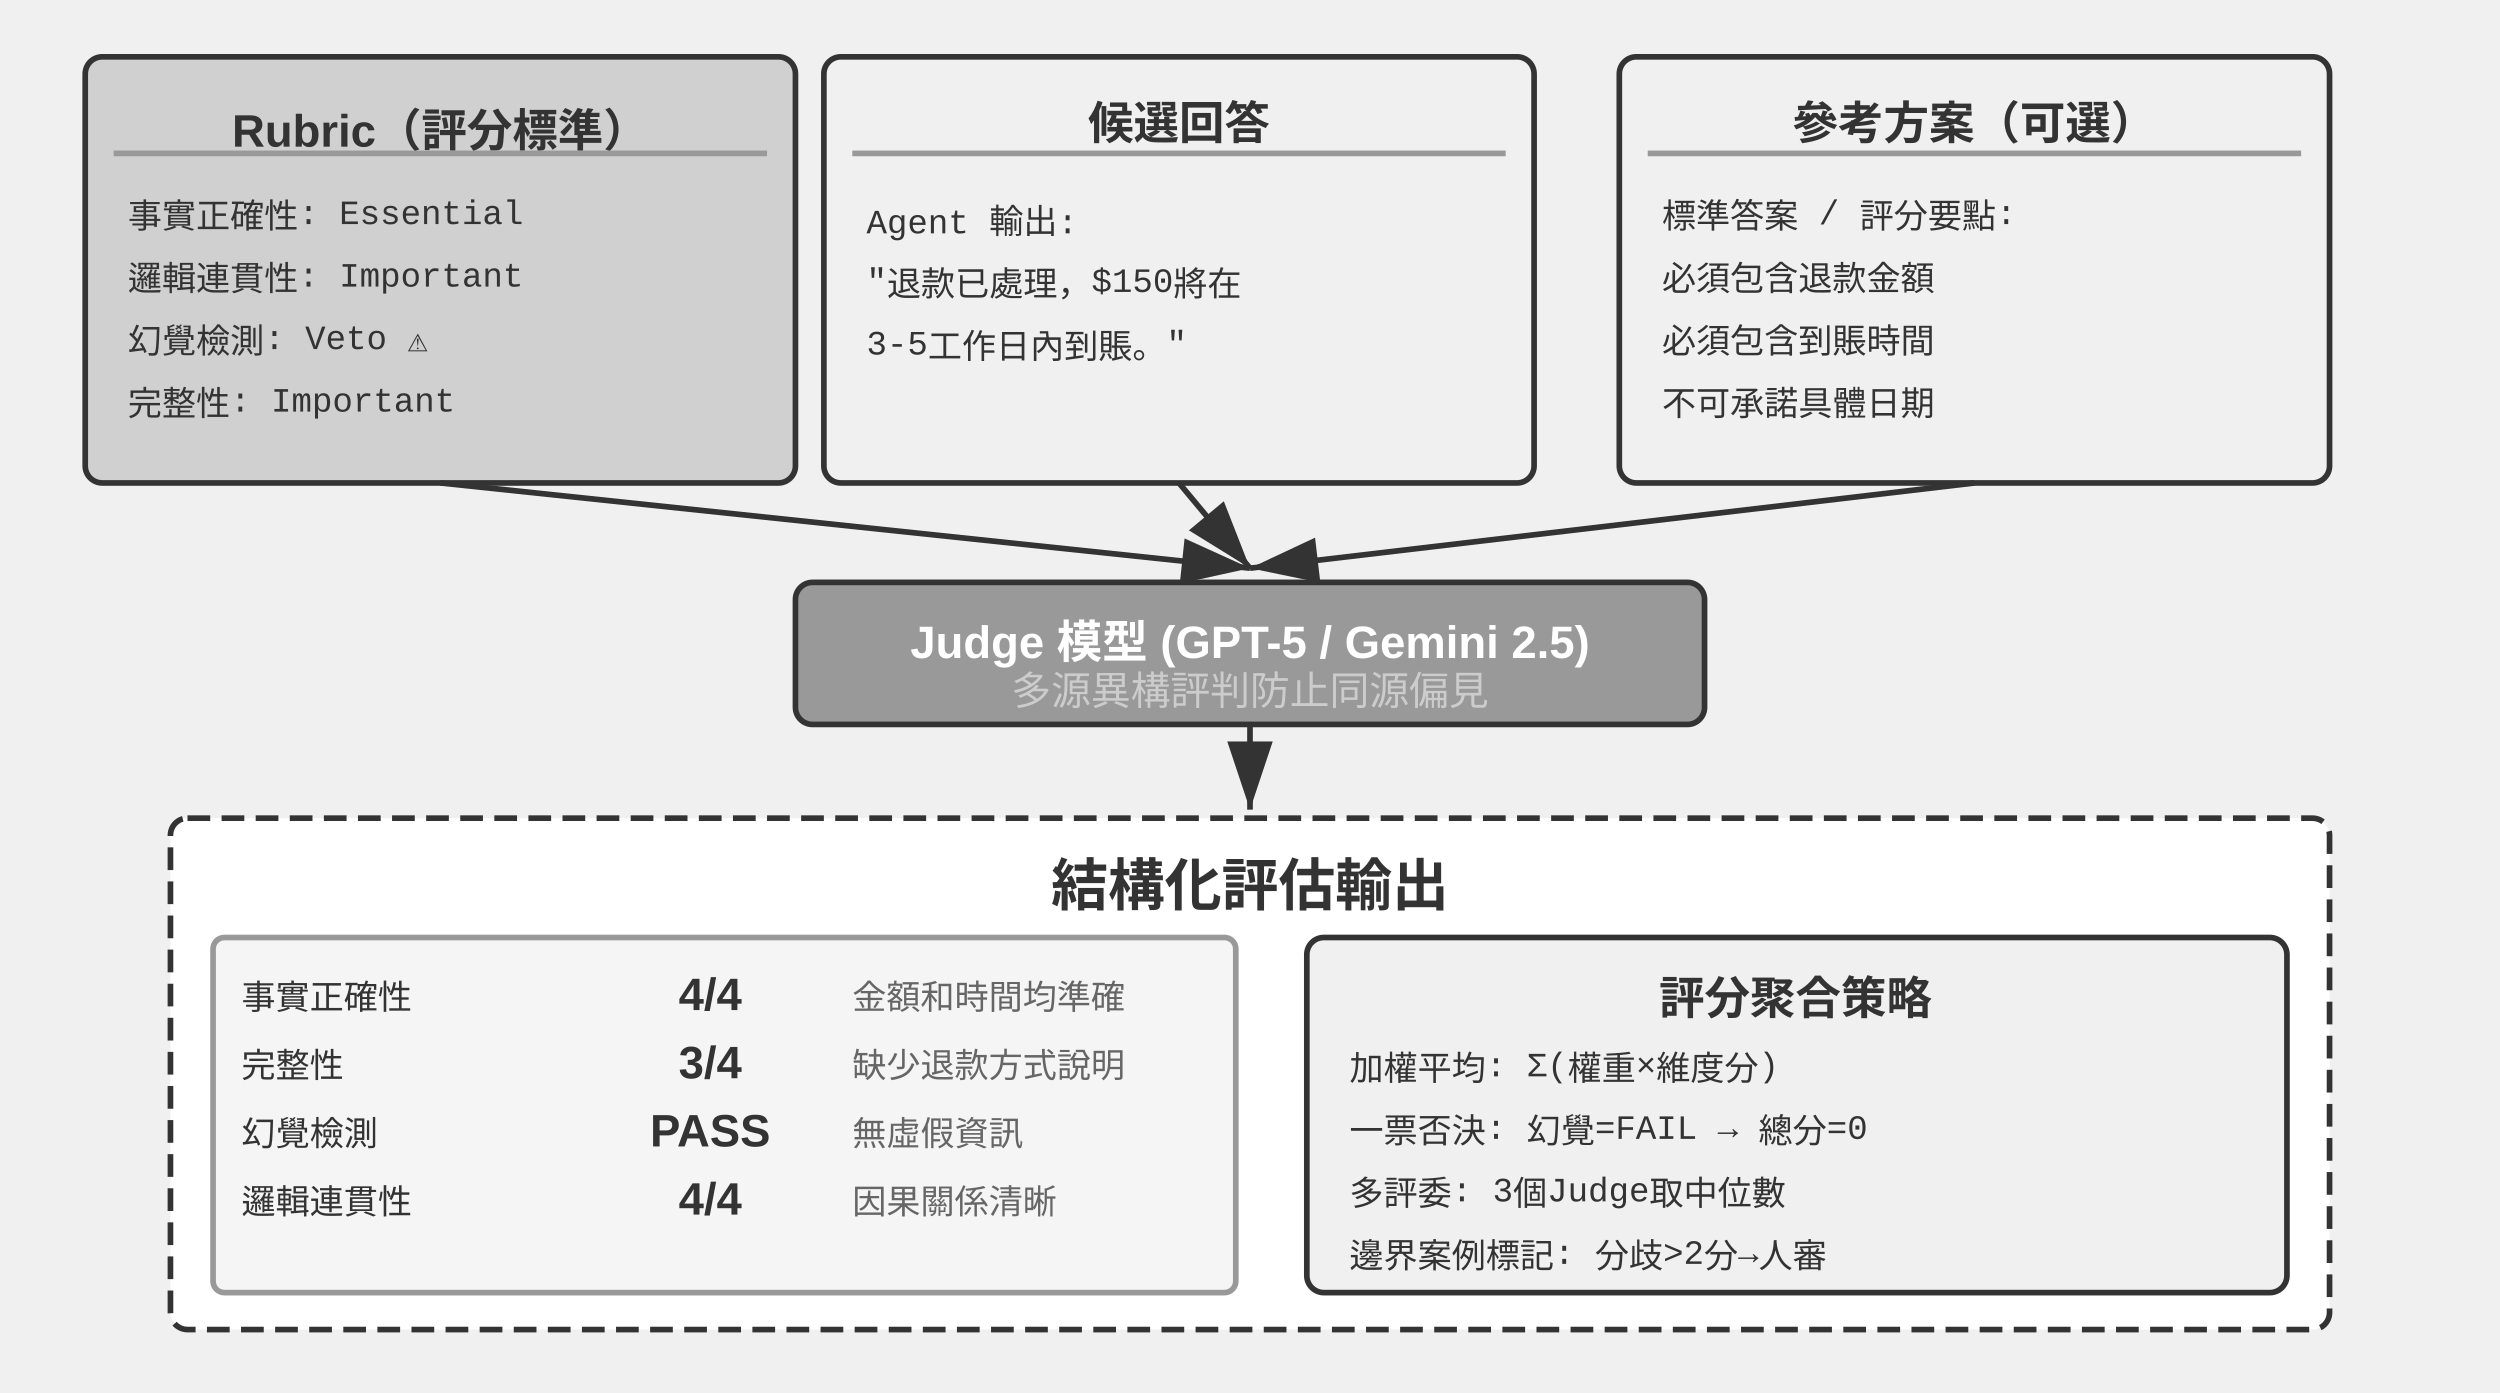
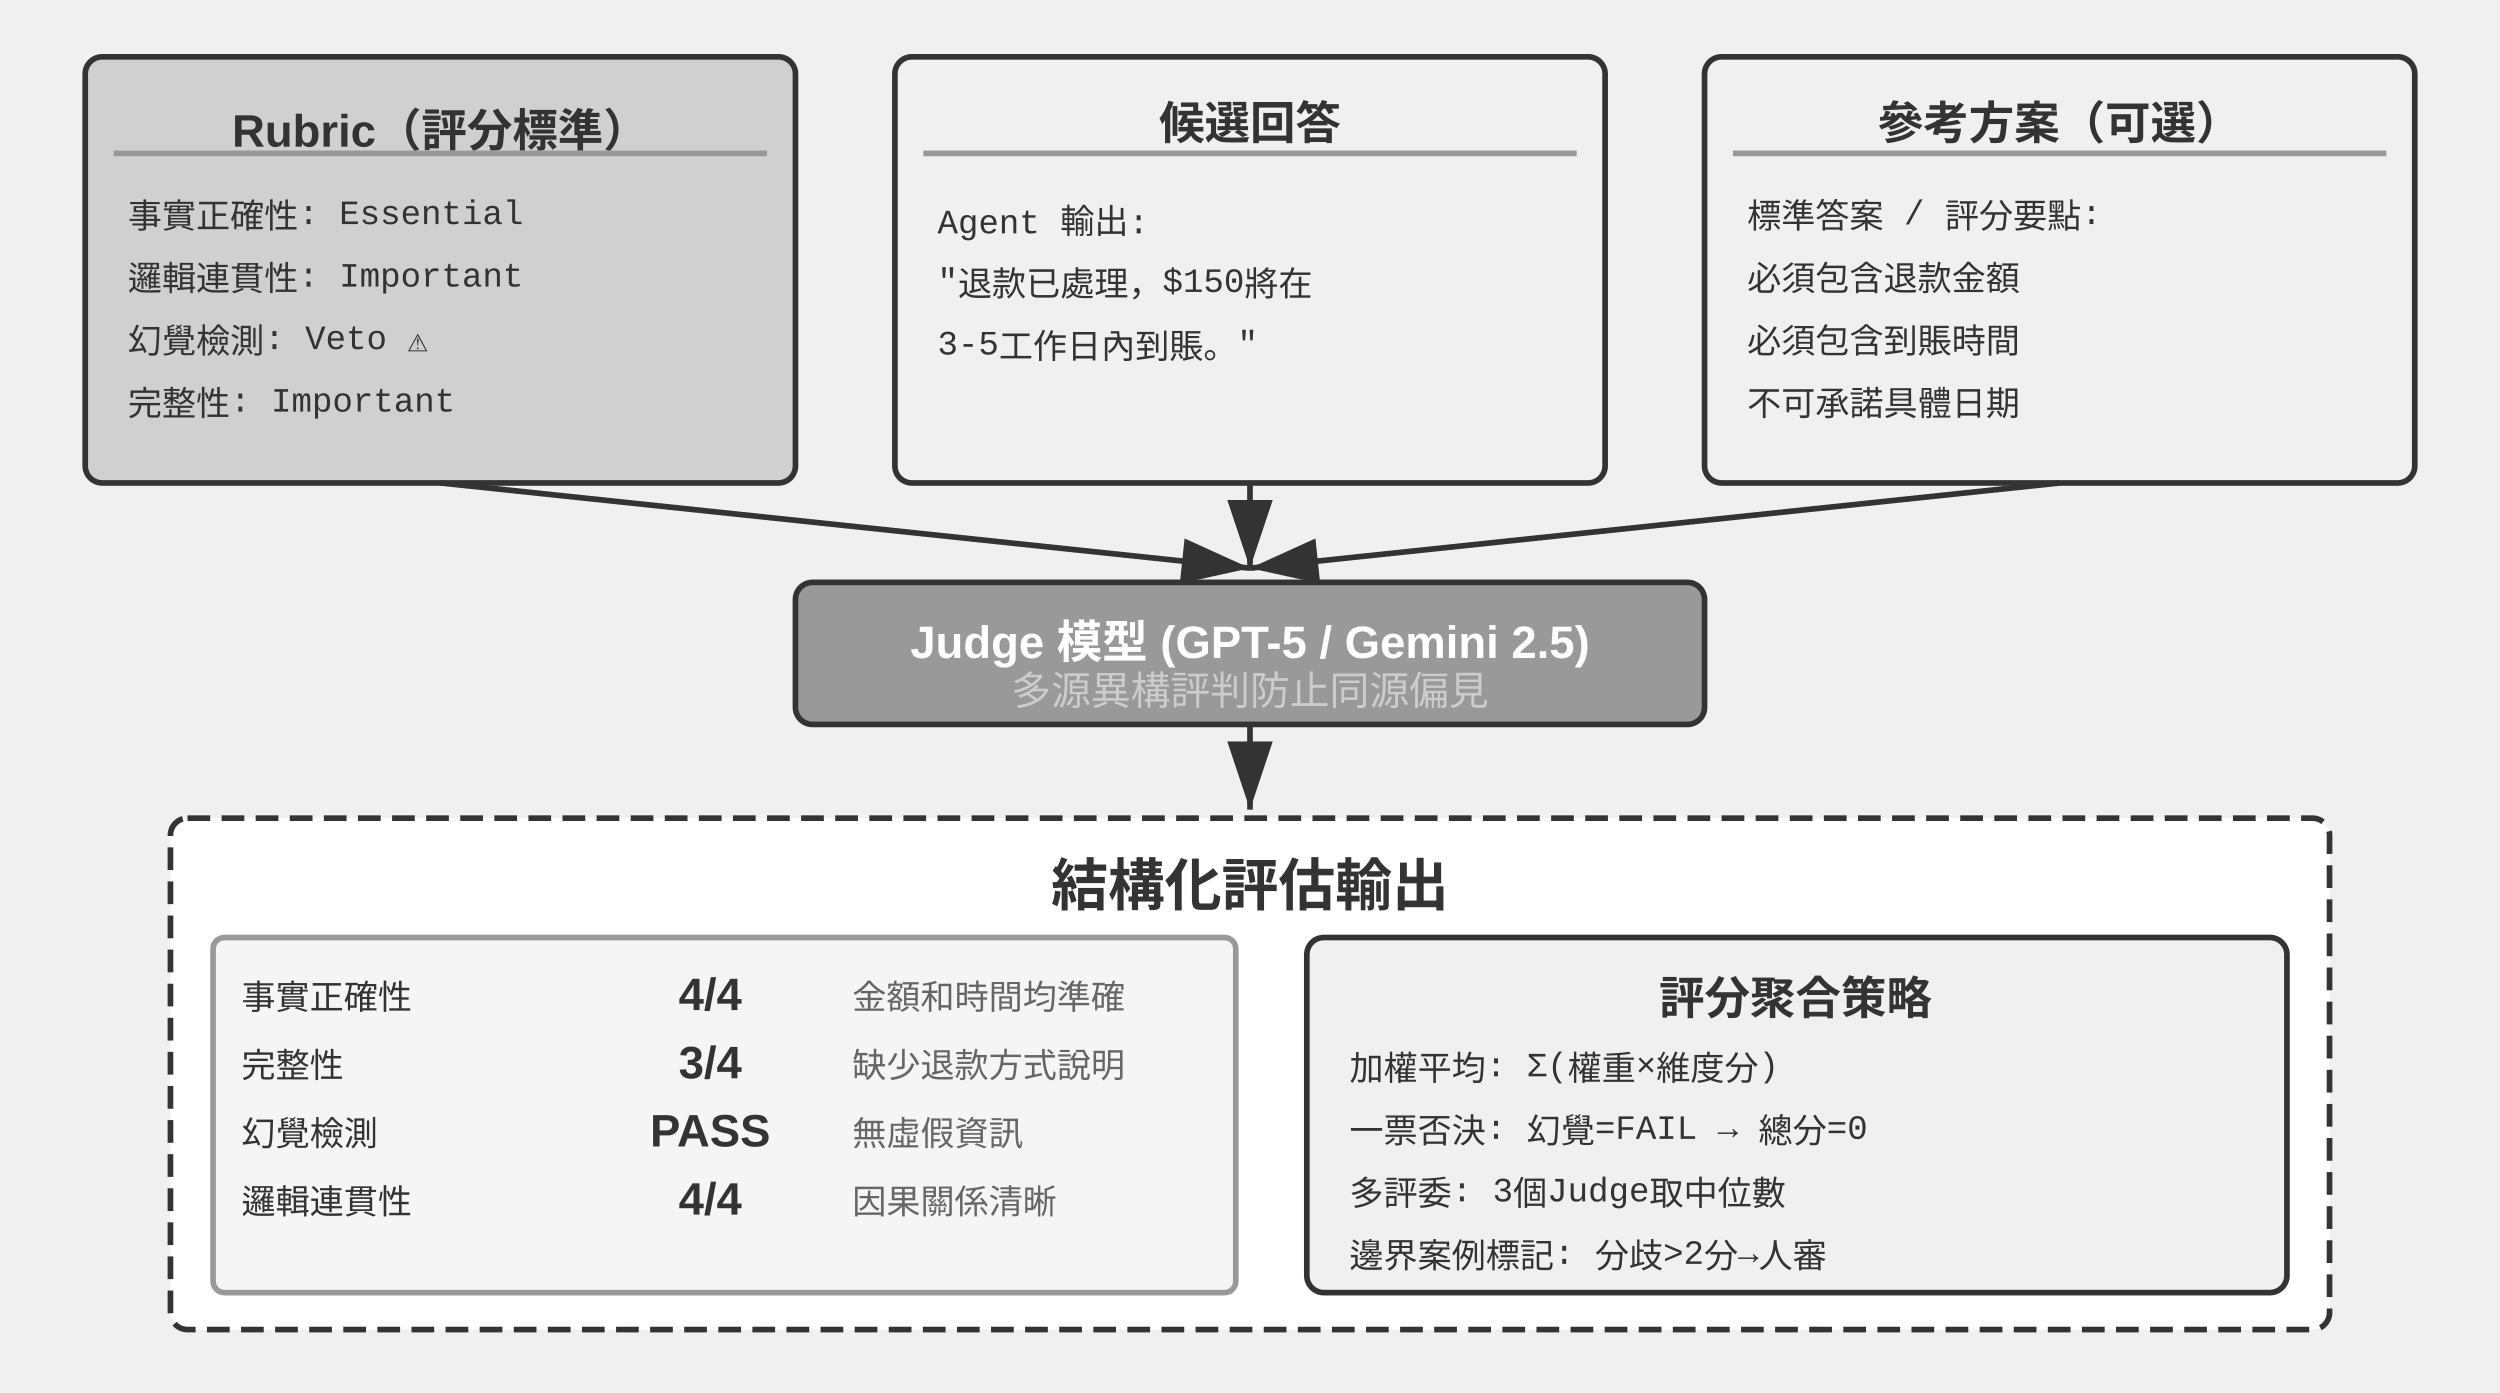
<svg xmlns="http://www.w3.org/2000/svg" viewBox="0 40 880 490" width="880" height="490" style="background:#ffffff">
  <defs>
    <marker id="ah" markerWidth="12" markerHeight="8" refX="12" refY="4" orient="auto">
      <polygon points="0 0, 12 4, 0 8" fill="#333333" />
    </marker>
    <marker id="ah-light" markerWidth="12" markerHeight="8" refX="12" refY="4" orient="auto">
      <polygon points="0 0, 12 4, 0 8" fill="#999999" />
    </marker>
  </defs>
  <rect x="30" y="60" width="250" height="150" rx="6" fill="#d0d0d0" stroke="#333333" stroke-width="2" />
  <text x="155" y="82" font-family="Arial, 'Helvetica Neue', Helvetica, 'PingFang SC', 'Microsoft YaHei', sans-serif" font-size="16" fill="#333333" text-anchor="middle" dominant-baseline="central" font-weight="bold">Rubric（評分標準）</text>
  <line x1="40" y1="94" x2="270" y2="94" stroke="#999999" stroke-width="2" />
  <text x="45" y="115" font-family="'Courier New', Courier, monospace" font-size="12" fill="#333333" text-anchor="start" dominant-baseline="central">事實正確性: Essential</text>
  <text x="45" y="137" font-family="'Courier New', Courier, monospace" font-size="12" fill="#333333" text-anchor="start" dominant-baseline="central">邏輯連貫性: Important</text>
  <text x="45" y="159" font-family="'Courier New', Courier, monospace" font-size="12" fill="#333333" text-anchor="start" dominant-baseline="central">幻覺檢測: Veto ⚠</text>
  <text x="45" y="181" font-family="'Courier New', Courier, monospace" font-size="12" fill="#333333" text-anchor="start" dominant-baseline="central">完整性: Important</text>
-   <rect x="290" y="60" width="250" height="150" rx="6" fill="#f0f0f0" stroke="#333333" stroke-width="2" />
-   <text x="415" y="82" font-family="Arial, 'Helvetica Neue', Helvetica, 'PingFang SC', 'Microsoft YaHei', sans-serif" font-size="16" fill="#333333" text-anchor="middle" dominant-baseline="central" font-weight="bold">候選回答</text>
-   <line x1="300" y1="94" x2="530" y2="94" stroke="#999999" stroke-width="2" />
-   <text x="305" y="115" font-family="'Courier New', Courier, monospace" font-size="12" fill="#333333" text-anchor="start" dominant-baseline="central">Agent 輸出:</text>
-   <text x="305" y="137" font-family="'Courier New', Courier, monospace" font-size="12" fill="#333333" text-anchor="start" dominant-baseline="central">"退款已處理，$150將在</text>
-   <text x="305" y="159" font-family="'Courier New', Courier, monospace" font-size="12" fill="#333333" text-anchor="start" dominant-baseline="central"> 3-5工作日內到賬。"</text>
-   <text x="305" y="181" font-family="'Courier New', Courier, monospace" font-size="12" fill="#333333" text-anchor="start" dominant-baseline="central" />
-   <rect x="570" y="60" width="250" height="150" rx="6" fill="#f0f0f0" stroke="#333333" stroke-width="2" />
-   <text x="695" y="82" font-family="Arial, 'Helvetica Neue', Helvetica, 'PingFang SC', 'Microsoft YaHei', sans-serif" font-size="16" fill="#333333" text-anchor="middle" dominant-baseline="central" font-weight="bold">參考方案（可選）</text>
-   <line x1="580" y1="94" x2="810" y2="94" stroke="#999999" stroke-width="2" />
-   <text x="585" y="115" font-family="'Courier New', Courier, monospace" font-size="12" fill="#333333" text-anchor="start" dominant-baseline="central">標準答案 / 評分要點:</text>
-   <text x="585" y="137" font-family="'Courier New', Courier, monospace" font-size="12" fill="#333333" text-anchor="start" dominant-baseline="central">必須包含退款金額</text>
-   <text x="585" y="159" font-family="'Courier New', Courier, monospace" font-size="12" fill="#333333" text-anchor="start" dominant-baseline="central">必須包含到賬時間</text>
-   <text x="585" y="181" font-family="'Courier New', Courier, monospace" font-size="12" fill="#333333" text-anchor="start" dominant-baseline="central">不可承諾具體日期</text>
+   <rect x="315" y="60" width="250" height="150" rx="6" fill="#f0f0f0" stroke="#333333" stroke-width="2" />
+   <text x="440" y="82" font-family="Arial, 'Helvetica Neue', Helvetica, 'PingFang SC', 'Microsoft YaHei', sans-serif" font-size="16" fill="#333333" text-anchor="middle" dominant-baseline="central" font-weight="bold">候選回答</text>
+   <line x1="325" y1="94" x2="555" y2="94" stroke="#999999" stroke-width="2" />
+   <text x="330" y="115" font-family="'Courier New', Courier, monospace" font-size="12" fill="#333333" text-anchor="start" dominant-baseline="central">Agent 輸出:</text>
+   <text x="330" y="137" font-family="'Courier New', Courier, monospace" font-size="12" fill="#333333" text-anchor="start" dominant-baseline="central">"退款已處理，$150將在</text>
+   <text x="330" y="159" font-family="'Courier New', Courier, monospace" font-size="12" fill="#333333" text-anchor="start" dominant-baseline="central"> 3-5工作日內到賬。"</text>
+   <text x="330" y="181" font-family="'Courier New', Courier, monospace" font-size="12" fill="#333333" text-anchor="start" dominant-baseline="central" />
+   <rect x="600" y="60" width="250" height="150" rx="6" fill="#f0f0f0" stroke="#333333" stroke-width="2" />
+   <text x="725" y="82" font-family="Arial, 'Helvetica Neue', Helvetica, 'PingFang SC', 'Microsoft YaHei', sans-serif" font-size="16" fill="#333333" text-anchor="middle" dominant-baseline="central" font-weight="bold">參考方案（可選）</text>
+   <line x1="610" y1="94" x2="840" y2="94" stroke="#999999" stroke-width="2" />
+   <text x="615" y="115" font-family="'Courier New', Courier, monospace" font-size="12" fill="#333333" text-anchor="start" dominant-baseline="central">標準答案 / 評分要點:</text>
+   <text x="615" y="137" font-family="'Courier New', Courier, monospace" font-size="12" fill="#333333" text-anchor="start" dominant-baseline="central">必須包含退款金額</text>
+   <text x="615" y="159" font-family="'Courier New', Courier, monospace" font-size="12" fill="#333333" text-anchor="start" dominant-baseline="central">必須包含到賬時間</text>
+   <text x="615" y="181" font-family="'Courier New', Courier, monospace" font-size="12" fill="#333333" text-anchor="start" dominant-baseline="central">不可承諾具體日期</text>
  <line x1="155" y1="210" x2="440" y2="240" stroke="#333333" stroke-width="2" marker-end="url(#ah)" />
-   <line x1="415" y1="210" x2="440" y2="240" stroke="#333333" stroke-width="2" marker-end="url(#ah)" />
-   <line x1="695" y1="210" x2="440" y2="240" stroke="#333333" stroke-width="2" marker-end="url(#ah)" />
+   <line x1="440" y1="210" x2="440" y2="240" stroke="#333333" stroke-width="2" marker-end="url(#ah)" />
+   <line x1="725" y1="210" x2="440" y2="240" stroke="#333333" stroke-width="2" marker-end="url(#ah)" />
  <rect x="280" y="245" width="320" height="50" rx="6" fill="#999999" stroke="#333333" stroke-width="2" />
  <text x="440" y="262" font-family="Arial, 'Helvetica Neue', Helvetica, 'PingFang SC', 'Microsoft YaHei', sans-serif" font-size="16" fill="#ffffff" text-anchor="middle" dominant-baseline="central" font-weight="bold">Judge 模型 (GPT-5 / Gemini 2.5)</text>
  <text x="440" y="282" font-family="Arial, 'Helvetica Neue', Helvetica, 'PingFang SC', 'Microsoft YaHei', sans-serif" font-size="14" fill="#cccccc" text-anchor="middle" dominant-baseline="central" font-weight="normal">多源異構評判防止同源偏見</text>
  <line x1="440" y1="295" x2="440" y2="325" stroke="#333333" stroke-width="2" marker-end="url(#ah)" />
  <rect x="60" y="328" width="760" height="180" rx="6" fill="#ffffff" stroke="#333333" stroke-width="2" stroke-dasharray="8,4" />
  <text x="440" y="350" font-family="Arial, 'Helvetica Neue', Helvetica, 'PingFang SC', 'Microsoft YaHei', sans-serif" font-size="20" fill="#333333" text-anchor="middle" dominant-baseline="central" font-weight="bold">結構化評估輸出</text>
  <rect x="75" y="370" width="360" height="125" rx="4" fill="#f5f5f5" stroke="#999999" stroke-width="2" />
  <text x="85" y="390" font-family="'Courier New', Courier, monospace" font-size="12" fill="#333333" text-anchor="start" dominant-baseline="central">事實正確性   </text>
  <text x="250" y="390" font-family="Arial, 'Helvetica Neue', Helvetica, 'PingFang SC', 'Microsoft YaHei', sans-serif" font-size="16" fill="#333333" text-anchor="middle" dominant-baseline="central" font-weight="bold">4/4</text>
  <text x="300" y="390" font-family="Arial, 'Helvetica Neue', Helvetica, 'PingFang SC', 'Microsoft YaHei', sans-serif" font-size="12" fill="#666666" text-anchor="start" dominant-baseline="central" font-weight="normal">金額和時間均準確</text>
  <text x="85" y="414" font-family="'Courier New', Courier, monospace" font-size="12" fill="#333333" text-anchor="start" dominant-baseline="central">完整性     </text>
  <text x="250" y="414" font-family="Arial, 'Helvetica Neue', Helvetica, 'PingFang SC', 'Microsoft YaHei', sans-serif" font-size="16" fill="#333333" text-anchor="middle" dominant-baseline="central" font-weight="bold">3/4</text>
  <text x="300" y="414" font-family="Arial, 'Helvetica Neue', Helvetica, 'PingFang SC', 'Microsoft YaHei', sans-serif" font-size="12" fill="#666666" text-anchor="start" dominant-baseline="central" font-weight="normal">缺少退款方式說明</text>
  <text x="85" y="438" font-family="'Courier New', Courier, monospace" font-size="12" fill="#333333" text-anchor="start" dominant-baseline="central">幻覺檢測    </text>
  <text x="250" y="438" font-family="Arial, 'Helvetica Neue', Helvetica, 'PingFang SC', 'Microsoft YaHei', sans-serif" font-size="16" fill="#333333" text-anchor="middle" dominant-baseline="central" font-weight="bold">PASS</text>
  <text x="300" y="438" font-family="Arial, 'Helvetica Neue', Helvetica, 'PingFang SC', 'Microsoft YaHei', sans-serif" font-size="12" fill="#666666" text-anchor="start" dominant-baseline="central" font-weight="normal">無虛假資訊</text>
  <text x="85" y="462" font-family="'Courier New', Courier, monospace" font-size="12" fill="#333333" text-anchor="start" dominant-baseline="central">邏輯連貫性   </text>
  <text x="250" y="462" font-family="Arial, 'Helvetica Neue', Helvetica, 'PingFang SC', 'Microsoft YaHei', sans-serif" font-size="16" fill="#333333" text-anchor="middle" dominant-baseline="central" font-weight="bold">4/4</text>
  <text x="300" y="462" font-family="Arial, 'Helvetica Neue', Helvetica, 'PingFang SC', 'Microsoft YaHei', sans-serif" font-size="12" fill="#666666" text-anchor="start" dominant-baseline="central" font-weight="normal">因果關係清晰</text>
  <rect x="460" y="370" width="345" height="125" rx="6" fill="#f0f0f0" stroke="#333333" stroke-width="2" />
  <text x="632" y="390" font-family="Arial, 'Helvetica Neue', Helvetica, 'PingFang SC', 'Microsoft YaHei', sans-serif" font-size="16" fill="#333333" text-anchor="middle" dominant-baseline="central" font-weight="bold">評分聚合策略</text>
  <text x="475" y="415" font-family="'Courier New', Courier, monospace" font-size="12" fill="#333333" text-anchor="start" dominant-baseline="central">加權平均: Σ(權重×維度分)</text>
  <text x="475" y="437" font-family="'Courier New', Courier, monospace" font-size="12" fill="#333333" text-anchor="start" dominant-baseline="central">一票否決: 幻覺=FAIL → 總分=0</text>
  <text x="475" y="459" font-family="'Courier New', Courier, monospace" font-size="12" fill="#333333" text-anchor="start" dominant-baseline="central">多評委: 3個Judge取中位數</text>
  <text x="475" y="481" font-family="'Courier New', Courier, monospace" font-size="12" fill="#333333" text-anchor="start" dominant-baseline="central">邊界案例標記: 分歧&gt;2分→人審</text>
</svg>
